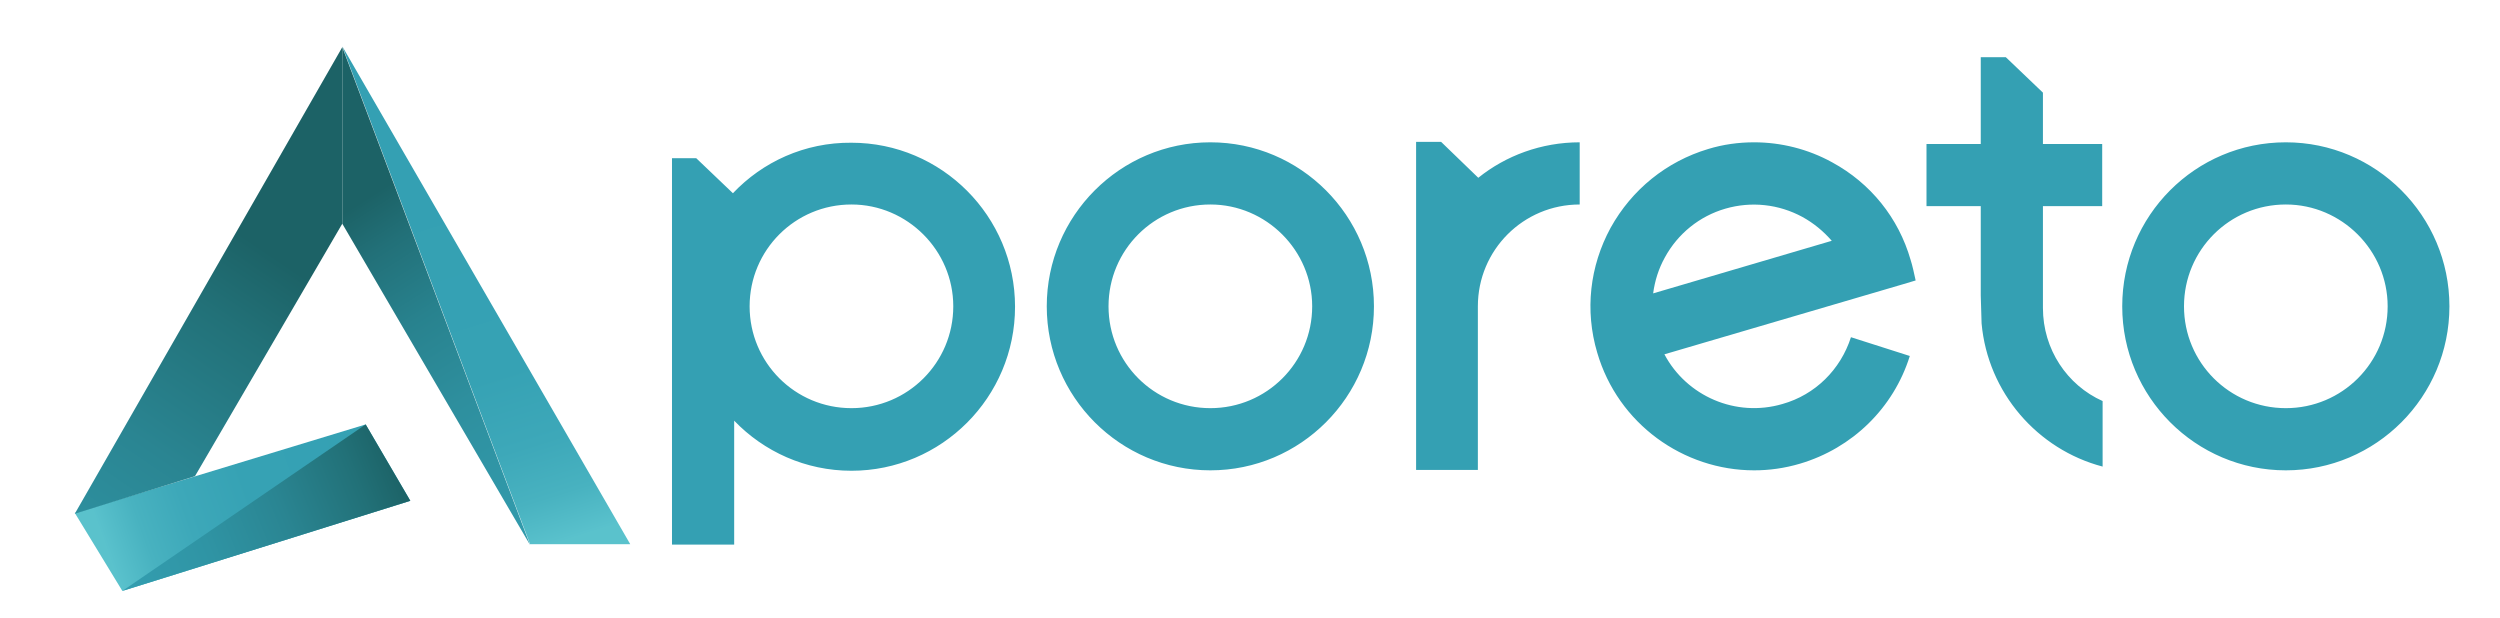
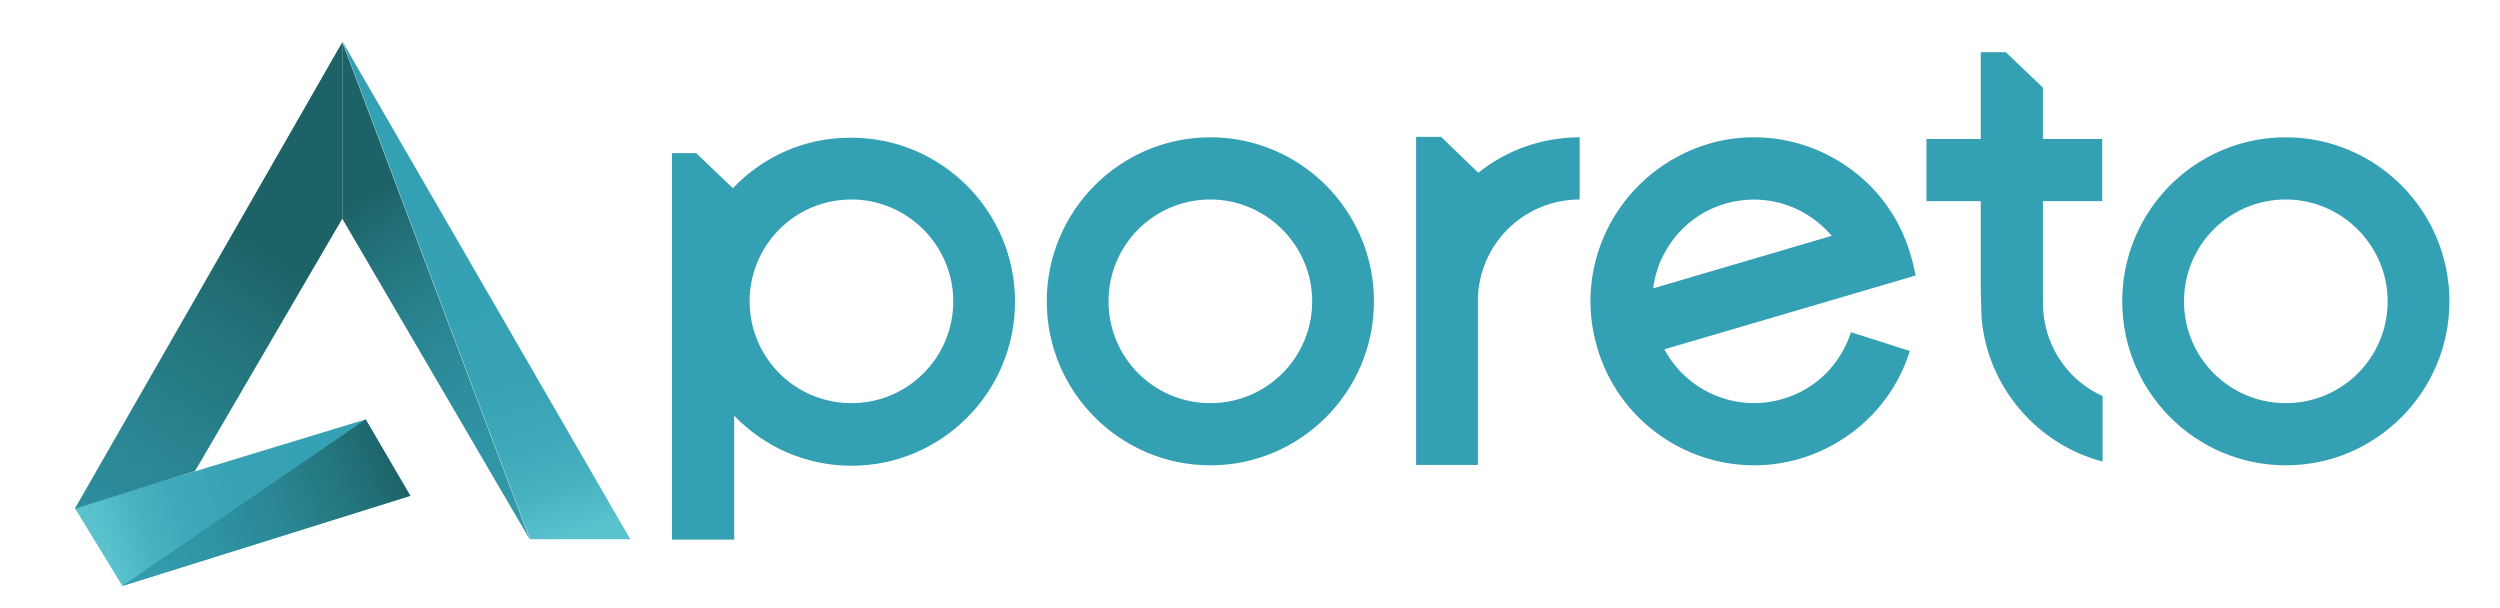
- <svg xmlns="http://www.w3.org/2000/svg" xmlns:xlink="http://www.w3.org/1999/xlink" viewBox="-7.52 20.00 599.04 148.00">
+ <svg xmlns="http://www.w3.org/2000/svg" xmlns:xlink="http://www.w3.org/1999/xlink" viewBox="-7.52 21.20 599.04 145.60">
  <style>.st7{clip-path:url(#SVGID_2_)}</style>
  <defs>
    <path id="SVGID_1_" d="M-344.5-303.6h1280v800h-1280z" />
  </defs>
  <clipPath id="SVGID_2_">
    <use overflow="visible" xlink:href="#SVGID_1_" />
  </clipPath>
  <g class="st7">
    <defs>
      <path id="SVGID_3_" d="M-344.5-303.6h1280v800h-1280z" />
    </defs>
    <clipPath id="SVGID_4_">
      <use overflow="visible" xlink:href="#SVGID_3_" />
    </clipPath>
    <path fill="#34a0b3" d="M515.8 93.4c0-13.5 10.9-24.4 24.4-24.4 13.4 0 24.4 11 24.4 24.4 0 13.5-10.9 24.4-24.4 24.4-13.5 0-24.4-10.9-24.4-24.4m-14.8 0c0 21.7 17.6 39.3 39.2 39.3s39.2-17.6 39.2-39.3c0-21.7-17.6-39.3-39.2-39.3-21.7 0-39.2 17.6-39.2 39.3m-33.9-59.6v20.7h-13v14.9h13v21.4l.2 6.7c1.5 16.6 13.4 30.2 29 34.3v-15.7c-8.5-3.8-14.3-12.4-14.3-22.3V69.4h14.2V54.5H482V42.2l-8.9-8.5h-6zm-75.7 47.9c3.1-5.7 8.3-9.9 14.5-11.7 6.2-1.8 12.8-1.1 18.5 2 2.7 1.5 5 3.4 7 5.7l-42.8 12.6c.4-3 1.3-5.9 2.8-8.6m10.4-26c-10 3-18.3 9.7-23.4 18.9-5 9.2-6.2 19.8-3.2 29.9 5 17.1 20.7 28.2 37.6 28.2 3.6 0 7.3-.5 11-1.6 12.5-3.7 22.4-13.3 26.3-25.8l-14.1-4.5c-2.5 7.8-8.6 13.8-16.4 16-11.2 3.3-23-1.9-28.3-11.9l57.2-16.8 3-.9c-.3-1.4-.8-3.7-1.2-4.9-2.9-10.1-9.6-18.4-18.8-23.4-5.8-3.2-12.3-4.8-18.7-4.8-3.7 0-7.4.5-11 1.6m-55.1 6.9l-8.9-8.6h-6v78.6h14.8V93.4c0-13.5 10.9-24.4 24.4-24.4V54.1c-9.2 0-17.7 3.2-24.3 8.5m-88.6 30.8c0-13.5 10.9-24.4 24.4-24.4 13.4 0 24.4 11 24.4 24.4 0 13.5-10.9 24.4-24.4 24.4-13.5 0-24.4-10.9-24.4-24.4m-14.8 0c0 21.7 17.6 39.3 39.2 39.3s39.2-17.6 39.2-39.3c0-21.7-17.6-39.3-39.2-39.3s-39.2 17.6-39.2 39.3m-71.2 0c0-13.5 10.9-24.4 24.4-24.4 13.4 0 24.4 11 24.4 24.4 0 13.5-10.9 24.4-24.4 24.4-13.5 0-24.4-10.9-24.4-24.4m-4-27.1l-8.8-8.4h-5.8v92.6h14.9v-29.7c7.1 7.4 17.1 12 28.1 12 21.6 0 39.2-17.6 39.2-39.3s-17.6-39.3-39.2-39.3c-11.2-.1-21.3 4.6-28.4 12.1" clip-path="url(#SVGID_4_)" />
  </g>
  <g class="st7">
    <defs>
      <path id="SVGID_5_" d="M119.5 150.4h24l-69-119.3z" />
    </defs>
    <clipPath id="SVGID_6_">
      <use overflow="visible" xlink:href="#SVGID_5_" />
    </clipPath>
    <linearGradient id="SVGID_7_" x1="-1798.326" x2="-1797.326" y1="1599.428" y2="1599.428" gradientTransform="scale(-93.562 93.562) rotate(-72.635 -1986.743 -421.844)" gradientUnits="userSpaceOnUse">
      <stop offset="0" stop-color="#5ac2cc" />
      <stop offset=".004" stop-color="#59c1cc" />
      <stop offset=".118" stop-color="#48b2c0" />
      <stop offset=".259" stop-color="#3da8b9" />
      <stop offset=".456" stop-color="#36a2b4" />
      <stop offset="1" stop-color="#34a0b3" />
    </linearGradient>
    <path fill="url(#SVGID_7_)" d="M80.6 170L40.5 41.8l96.8-30.3 40.1 128.3z" clip-path="url(#SVGID_6_)" />
  </g>
  <g class="st7">
    <defs>
      <path id="SVGID_8_" d="M10.4 142.9l11.4 18.7 69-21.6-10.7-18.3z" />
    </defs>
    <clipPath id="SVGID_9_">
      <use overflow="visible" xlink:href="#SVGID_8_" />
    </clipPath>
    <linearGradient id="SVGID_10_" x1="-1783.295" x2="-1782.295" y1="1624.886" y2="1624.886" gradientTransform="scale(80.4004 -80.4004) rotate(19.764 3777.602 5930.535)" gradientUnits="userSpaceOnUse">
      <stop offset="0" stop-color="#5ac2cc" />
      <stop offset=".004" stop-color="#59c1cc" />
      <stop offset=".118" stop-color="#48b2c0" />
      <stop offset=".259" stop-color="#3da8b9" />
      <stop offset=".456" stop-color="#36a2b4" />
      <stop offset="1" stop-color="#34a0b3" />
    </linearGradient>
    <path fill="url(#SVGID_10_)" d="M-2.3 126.2l83.9-30.1 21.9 60.9-83.9 30.1z" clip-path="url(#SVGID_9_)" />
  </g>
  <g class="st7">
    <defs>
      <path id="SVGID_11_" d="M10.4 143.1l28.8-9 35.3-60.5V31.3z" />
    </defs>
    <clipPath id="SVGID_12_">
      <use overflow="visible" xlink:href="#SVGID_11_" />
    </clipPath>
    <linearGradient id="SVGID_13_" x1="-1815.401" x2="-1814.401" y1="1621.287" y2="1621.287" gradientTransform="scale(-169.6835 169.6835) rotate(55.989 616.689 2518.108)" gradientUnits="userSpaceOnUse">
      <stop offset="0" stop-color="#1c6266" />
      <stop offset=".116" stop-color="#227178" />
      <stop offset=".322" stop-color="#2a8592" />
      <stop offset=".535" stop-color="#2f94a4" />
      <stop offset=".756" stop-color="#339daf" />
      <stop offset="1" stop-color="#34a0b3" />
    </linearGradient>
    <path fill="url(#SVGID_13_)" d="M126.3 66.3L54.4 172.8l-95.8-64.7L30.5 1.7z" clip-path="url(#SVGID_12_)" />
  </g>
  <g class="st7">
    <defs>
      <path id="SVGID_14_" d="M74.5 73.6l45 77-45-119.3z" />
    </defs>
    <clipPath id="SVGID_15_">
      <use overflow="visible" xlink:href="#SVGID_14_" />
    </clipPath>
    <linearGradient id="SVGID_16_" x1="-1805.817" x2="-1804.817" y1="1626.005" y2="1626.005" gradientTransform="scale(226.4447 -226.4447) rotate(-57.486 -2385.344 -833.754)" gradientUnits="userSpaceOnUse">
      <stop offset="0" stop-color="#1c6266" />
      <stop offset=".052" stop-color="#227078" />
      <stop offset=".136" stop-color="#28828e" />
      <stop offset=".234" stop-color="#2e8f9e" />
      <stop offset=".357" stop-color="#3199aa" />
      <stop offset=".528" stop-color="#339eb1" />
      <stop offset="1" stop-color="#34a0b3" />
    </linearGradient>
    <path fill="url(#SVGID_16_)" d="M106.5 10.9l67 105.2-86 54.9L20.4 65.8z" clip-path="url(#SVGID_15_)" />
  </g>
  <g class="st7">
    <defs>
      <path id="SVGID_17_" d="M21.8 161.6l69-21.6-10.7-18.3z" />
    </defs>
    <clipPath id="SVGID_18_">
      <use overflow="visible" xlink:href="#SVGID_17_" />
    </clipPath>
    <linearGradient id="SVGID_19_" x1="-1824.267" x2="-1823.267" y1="1612.613" y2="1612.613" gradientTransform="scale(-92.6577 92.6577) rotate(22.11 3210.771 5473.182)" gradientUnits="userSpaceOnUse">
      <stop offset="0" stop-color="#1c6266" />
      <stop offset=".116" stop-color="#227178" />
      <stop offset=".322" stop-color="#2a8592" />
      <stop offset=".535" stop-color="#2f94a4" />
      <stop offset=".756" stop-color="#339daf" />
      <stop offset="1" stop-color="#34a0b3" />
    </linearGradient>
    <path fill="url(#SVGID_19_)" d="M104.7 155.9l-73.1 29.7-23.7-58.3L81 97.6z" clip-path="url(#SVGID_18_)" />
  </g>
</svg>
